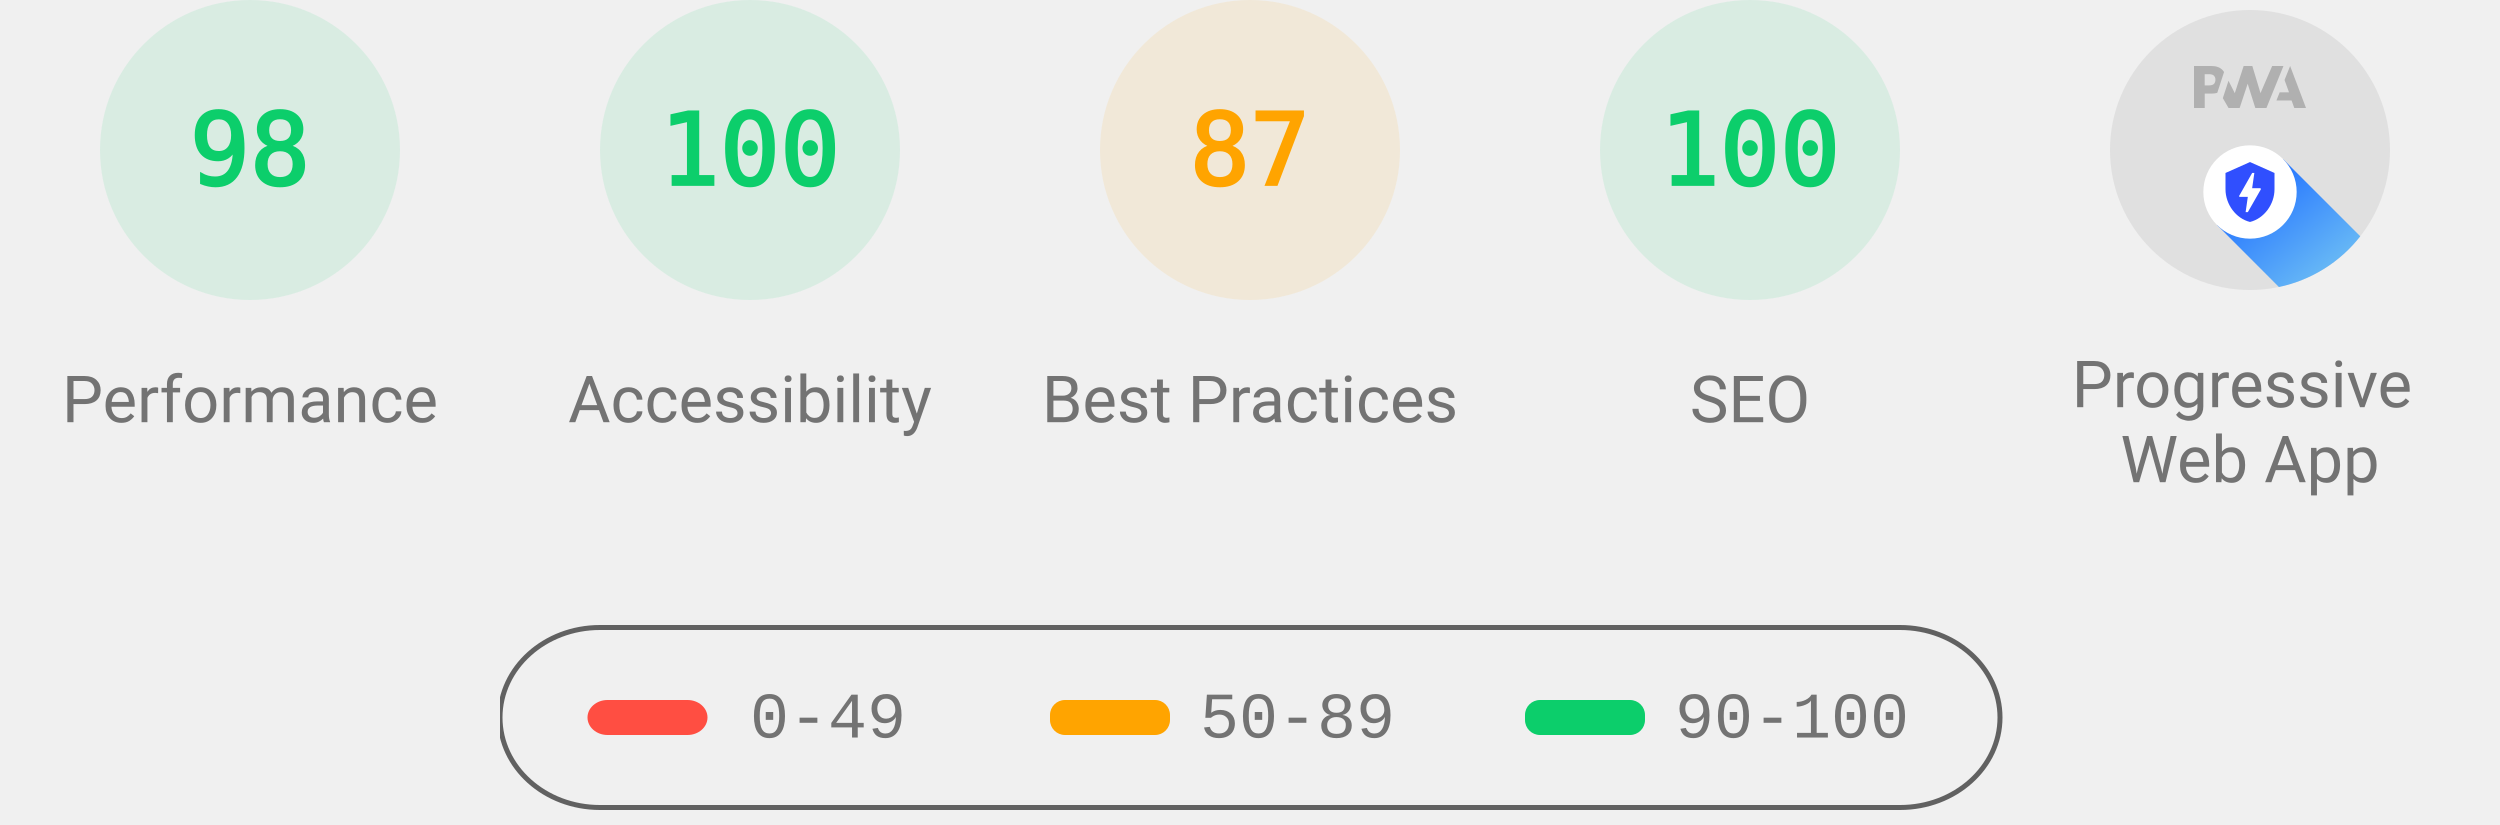
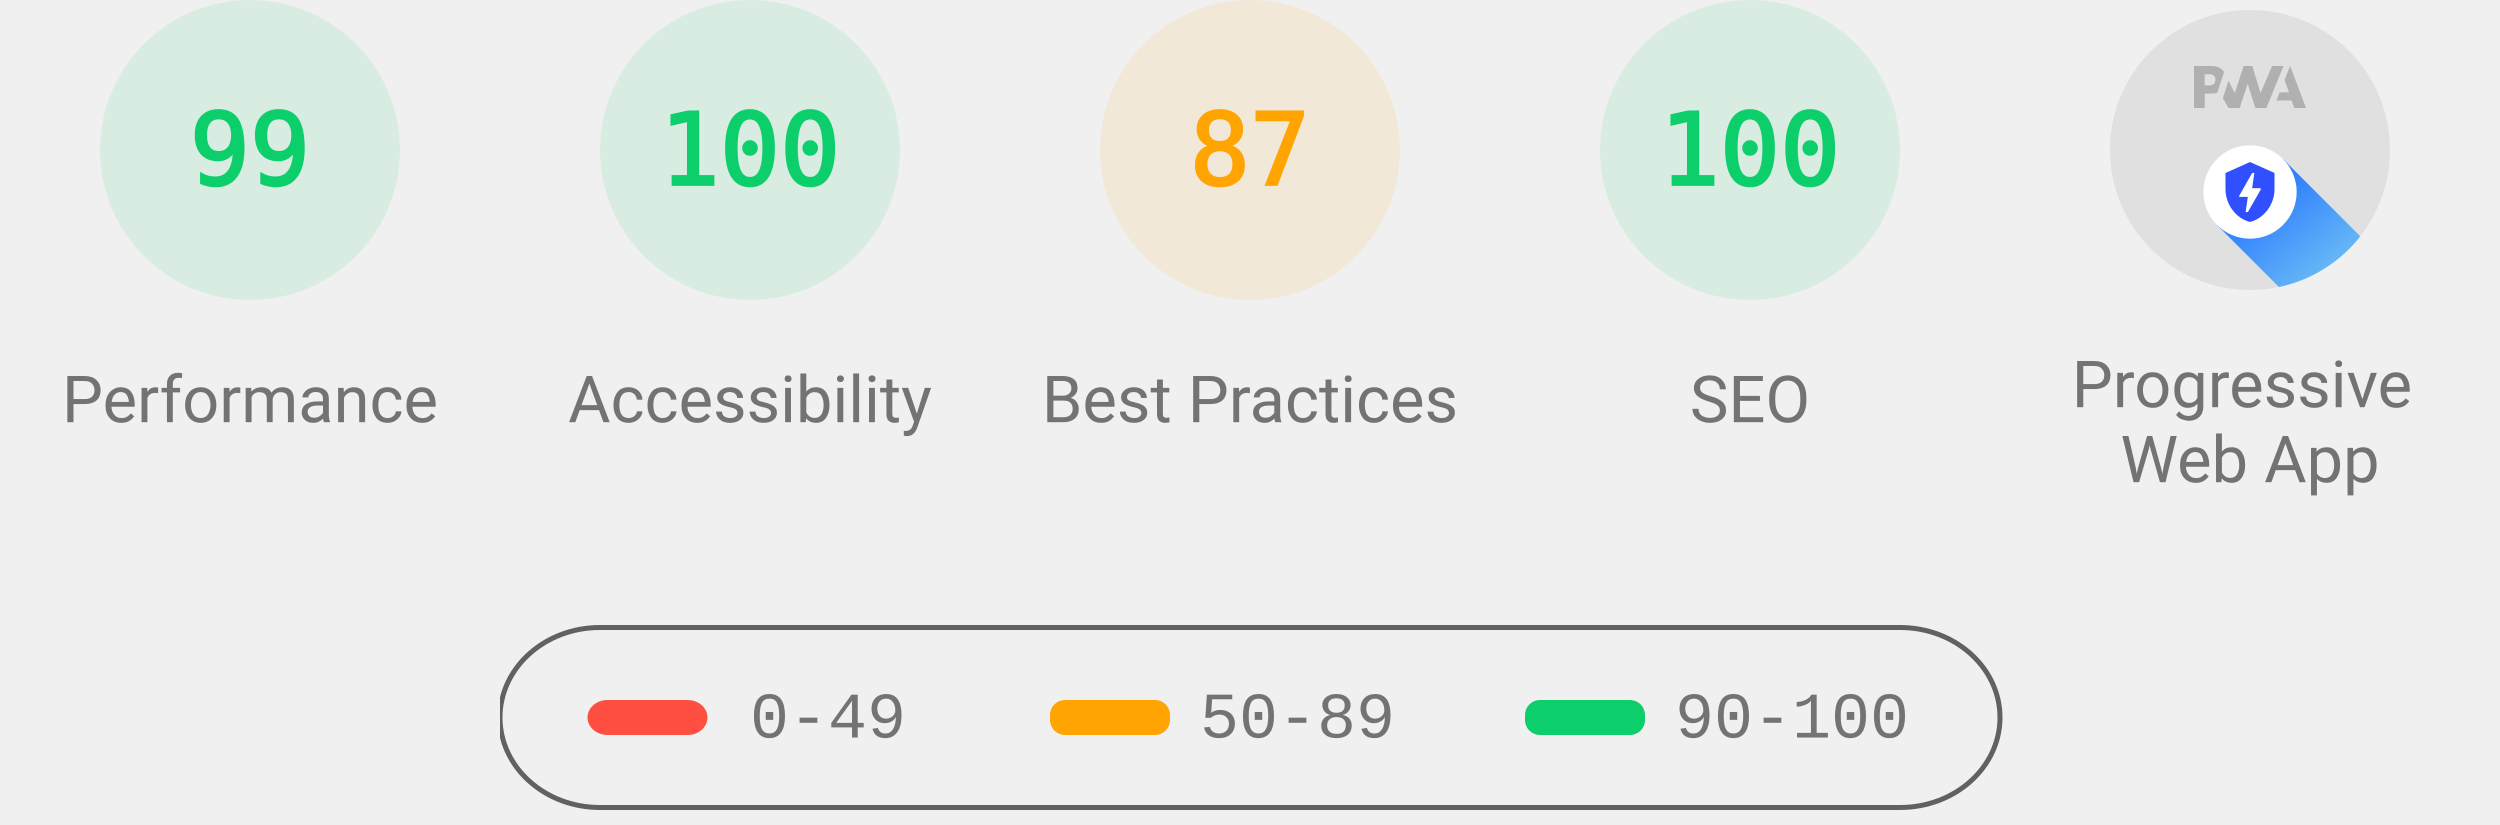
<svg xmlns="http://www.w3.org/2000/svg" class="theme--agnostic" fill="none" width="1000" height="330">
  <style>
			.gauge-base {
				opacity: 0.1
			}

			.gauge-arc {
				fill: none;
				animation-delay: 250ms;
				stroke-linecap: round;
				transform: rotate(-90deg);
				transform-origin: 100px 60px;
				animation: load-gauge 1s ease forwards
			}

			.guage-text {
				font-size: 40px;
				font-family: monospace;
				text-align: center
			}

			.guage-red {
				color: #ff4e42;
				fill: #ff4e42;
				stroke: #ff4e42
			}
			.guage-orange {
				color: #ffa400;
				fill: #ffa400;
				stroke: #ffa400
			}
			.guage-green {
				color: #0cce6b;
				fill: #0cce6b;
				stroke: #0cce6b
			}
			.theme--agnostic .guage-undefined {
				color: #5c5c5c;
				fill: #5c5c5c;
				stroke: #5c5c5c
			}
			.theme--light .guage-undefined {
				color: #1e1e1e;
				fill: #1e1e1e;
				stroke: #1e1e1e
			}
			.theme--dark .guage-undefined {
				color: #f5f5f5;
				fill: #f5f5f5;
				stroke: #f5f5f5
			}

			.guage-title {
				stroke: none;
				font-size: 26px;
				line-height: 26px;
				font-family: Roboto, Halvetica, Arial, sans-serif
			}
			.metric.guage-title {
				font-family: 'Courier New', Courier, monospace
			}
			.theme--agnostic .guage-title {
				color: #737373;
				fill: #737373
			}
			.theme--light .guage-title {
				color: #212121;
				fill: #212121
			}
			.theme--dark .guage-title {
				color: #f5f5f5;
				fill: #f5f5f5
			}

			@keyframes load-gauge {
				from {
					stroke-dasharray: 0 352.858
				}
			}
			.lh-gauge--pwa__disc {
				fill: #e0e0e0
			}
			.lh-gauge--pwa__logo {
				position: relative;
				fill: #b0b0b0
			}
			.lh-gauge--pwa__invisible {
				display: none
			}
			.lh-gauge--pwa__visible {
				display: inline
			}
			.guage-invisible {
				display: none
			}
			.lh-gauge--pwa__logo--primary-color {
				fill: #304ffe
			}
			.theme--agnostic .lh-gauge--pwa__logo--secondary-color {
				fill: #787878
			}
			.theme--light .lh-gauge--pwa__logo--secondary-color {
				fill: #3d3d3d
			}
			.theme--dark .lh-gauge--pwa__logo--secondary-color {
				fill: #d8b6b6
			}
			.theme--light #svg_2 {
				stroke: #00000022
			}
			.theme--agnostic #svg_2 {
				stroke: #616161
			}
			.theme--light #svg_2 {
				stroke: #00000022
			}
			.theme--dark #svg_2 {
				stroke: #f5f5f566
			}
		</style>
  <svg class="guage-div guage-perf guage-green" viewBox="0 0 200 200" width="200" height="200" x="0" y="0">
    <circle class="gauge-base" r="56" cx="100" cy="60" stroke-width="8" />
-     <circle class="gauge-arc guage-arc-1" r="56" cx="100" cy="60" stroke-width="8" style="stroke-dasharray: 344.821, 351.858;" />
-     <text class="guage-text" x="100px" y="60px" alignment-baseline="central" dominant-baseline="central" text-anchor="middle">98</text>
+     <circle class="gauge-arc guage-arc-1" r="56" cx="100" cy="60" stroke-width="8" style="stroke-dasharray: 348.339, 351.858;" />
+     <text class="guage-text" x="100px" y="60px" alignment-baseline="central" dominant-baseline="central" text-anchor="middle">99</text>
    <text class="guage-title" x="100px" y="160px" alignment-baseline="central" dominant-baseline="central" text-anchor="middle">Performance</text>
  </svg>
  <svg class="guage-div guage-acc guage-green" viewBox="0 0 200 200" width="200" height="200" x="200" y="0">
    <circle class="gauge-base" r="56" cx="100" cy="60" stroke-width="8" />
    <circle class="gauge-arc guage-arc-2" r="56" cx="100" cy="60" stroke-width="8" style="stroke-dasharray: 351.858, 351.858;" />
    <text class="guage-text" x="100px" y="60px" alignment-baseline="central" dominant-baseline="central" text-anchor="middle">100</text>
    <text class="guage-title" x="100px" y="160px" alignment-baseline="central" dominant-baseline="central" text-anchor="middle">Accessibility</text>
  </svg>
  <svg class="guage-div guage-best guage-orange" viewBox="0 0 200 200" width="200" height="200" x="400" y="0">
    <circle class="gauge-base" r="56" cx="100" cy="60" stroke-width="8" />
    <circle class="gauge-arc guage-arc-3" r="56" cx="100" cy="60" stroke-width="8" style="stroke-dasharray: 306.116, 351.858;" />
    <text class="guage-text" x="100px" y="60px" alignment-baseline="central" dominant-baseline="central" text-anchor="middle">87</text>
    <text class="guage-title" x="100px" y="160px" alignment-baseline="central" dominant-baseline="central" text-anchor="middle">Best Practices</text>
  </svg>
  <svg class="guage-div guage-seo guage-green" viewBox="0 0 200 200" width="200" height="200" x="600" y="0">
    <circle class="gauge-base" r="56" cx="100" cy="60" stroke-width="8" />
    <circle class="gauge-arc guage-arc-4" r="56" cx="100" cy="60" stroke-width="8" style="stroke-dasharray: 351.858, 351.858;" />
    <text class="guage-text" x="100px" y="60px" alignment-baseline="central" dominant-baseline="central" text-anchor="middle">100</text>
    <text class="guage-title" x="100px" y="160px" alignment-baseline="central" dominant-baseline="central" text-anchor="middle">SEO</text>
  </svg>
  <svg class="guage-div guage-pwa " viewBox="0 0 200 200" width="200" height="200" x="800" y="0">
    <svg viewBox="0 0 60 60" width="112" height="112" x="44" y="4">
      <defs>
        <linearGradient id="lh-gauge--pwa__check-circle__gradient-0" x1="50%" y1="0%" x2="50%" y2="100%">
          <stop stop-color="#00C852" offset="0%" />
          <stop stop-color="#009688" offset="100%" />
        </linearGradient>
        <linearGradient id="lh-gauge--pwa__installable__shadow-gradient-0" x1="76.056%" x2="24.111%" y1="82.995%" y2="24.735%">
          <stop stop-color="#A5D6A7" offset="0%" />
          <stop stop-color="#80CBC4" offset="100%" />
        </linearGradient>
        <linearGradient id="lh-gauge--pwa__fast-reliable__shadow-gradient-0" x1="76.056%" y1="82.995%" x2="25.678%" y2="26.493%">
          <stop stop-color="#64B5F6" offset="0%" />
          <stop stop-color="#2979FF" offset="100%" />
        </linearGradient>
        <g id="lh-gauge--pwa__fast-reliable-badge-0">
          <circle fill="#FFFFFF" cx="10" cy="10" r="10" />
          <path fill="#304FFE" d="M10 3.58l5.25 2.34v3.5c0 3.23-2.24 6.26-5.25 7-3.01-.74-5.25-3.77-5.25-7v-3.5L10 3.58zm-.47 10.74l2.76-4.83.03-.07c.04-.08 0-.24-.22-.24h-1.64l.47-3.26h-.47l-2.7 4.77c-.02.01.05-.1-.04.05-.09.16-.1.31.18.31h1.63l-.47 3.27h.47z" />
        </g>
        <g id="lh-gauge--pwa__installable-badge-0">
          <circle fill="#FFFFFF" cx="10" cy="10" r="10" />
          <path fill="#009688" d="M10 4.167A5.835 5.835 0 0 0 4.167 10 5.835 5.835 0 0 0 10 15.833 5.835 5.835 0 0 0 15.833 10 5.835 5.835 0 0 0 10 4.167zm2.917 6.416h-2.334v2.334H9.417v-2.334H7.083V9.417h2.334V7.083h1.166v2.334h2.334v1.166z" />
        </g>
      </defs>
      <g stroke="none" fill-rule="nonzero">
        <circle class="lh-gauge--pwa__disc" cx="30" cy="30" r="30" />
        <g class="lh-gauge--pwa__logo">
          <path d="M35.66 19.39l.7-1.75h2L37.4 15 38.6 12l3.4 9h-2.51l-.58-1.61z" />
          <path d="M33.52 21l3.65-9h-2.42l-2.5 5.82L30.5 12h-1.86l-1.9 5.82-1.35-2.65-1.21 3.72L25.4 21h2.38l1.72-5.2 1.64 5.2z" />
          <path fill-rule="nonzero" d="M20.3 17.91h1.48c.45 0 .85-.05 1.2-.15l.39-1.18 1.07-3.3a2.64 2.64 0 0 0-.28-.37c-.55-.6-1.36-.91-2.42-.91H18v9h2.3V17.9zm1.96-3.84c.22.22.33.5.33.87 0 .36-.1.65-.29.87-.2.23-.59.35-1.15.35h-.86v-2.41h.87c.52 0 .89.1 1.1.32z" />
        </g>
        <rect class="lh-gauge--pwa__component lh-gauge--pwa__na-line lh-gauge--pwa__invisible" fill="#FFFFFF" x="20" y="32" width="20" height="4" rx="2" />
        <g class="lh-gauge--pwa__component lh-gauge--pwa__fast-reliable-badge lh-gauge--pwa__visible" transform="translate(20, 29)">
          <path fill="url(#lh-gauge--pwa__fast-reliable__shadow-gradient-0)" d="M33.63 19.49A30 30 0 0 1 16.2 30.36L3 17.14 17.14 3l16.49 16.49z" />
          <use href="#lh-gauge--pwa__fast-reliable-badge-0" />
        </g>
        <g class="lh-gauge--pwa__component lh-gauge--pwa__installable-badge lh-gauge--pwa__invisible" transform="translate(20, 29)">
          <path fill="url(#lh-gauge--pwa__installable__shadow-gradient-0)" d="M33.629 19.487c-4.272 5.453-10.391 9.39-17.415 10.869L3 17.142 17.142 3 33.63 19.487z" />
          <use href="#lh-gauge--pwa__installable-badge-0" />
        </g>
        <g class="lh-gauge--pwa__component lh-gauge--pwa__fast-reliable-installable-badges lh-gauge--pwa__invisible">
          <g transform="translate(8, 29)">
            <path fill="url(#lh-gauge--pwa__fast-reliable__shadow-gradient-0)" d="M16.321 30.463L3 17.143 17.142 3l22.365 22.365A29.864 29.864 0 0 1 22 31c-1.942 0-3.84-.184-5.679-.537z" />
            <use href="#lh-gauge--pwa__fast-reliable-badge-0" />
          </g>
          <g transform="translate(32, 29)">
            <path fill="url(#lh-gauge--pwa__installable__shadow-gradient-0)" d="M25.982 11.84a30.107 30.107 0 0 1-13.08 15.203L3 17.143 17.142 3l8.84 8.84z" />
            <use href="#lh-gauge--pwa__installable-badge-0" />
          </g>
        </g>
        <g class="lh-gauge--pwa__component lh-gauge--pwa__check-circle lh-gauge--pwa__invisible" transform="translate(18, 28)">
          <circle fill="#FFFFFF" cx="12" cy="12" r="12" />
          <path fill="url(#lh-gauge--pwa__check-circle__gradient-0)" d="M12 2a10 10 0 1 0 0 20 10 10 0 0 0 0-20zm-2 15l-5-5 1.41-1.41L10 14.17l7.59-7.59L19 8l-9 9z" />
        </g>
      </g>
    </svg>
    <text class="guage-title" y="160px" alignment-baseline="central" dominant-baseline="central" text-anchor="middle">
      <tspan x="100px" dy="-6px">Progressive</tspan>
      <tspan x="100px" dy="30px">Web App</tspan>
    </text>
  </svg>
  <svg width="604" height="76" x="200" y="250">
    <g>
      <rect fill="none" id="canvas_background" height="80" width="604" y="-1" x="-1" />
      <g display="none" overflow="visible" y="0" x="0" height="100%" width="100%" id="canvasGrid">
        <rect fill="url(#gridpattern)" stroke-width="0" y="0" x="0" height="100%" width="100%" />
      </g>
    </g>
    <g>
      <rect fill-opacity="0" stroke-width="2" rx="40" id="svg_2" height="72" width="600" y="1" x="0" fill="#000000" />
      <rect stroke="#000" rx="8" id="svg_3" height="14" width="48" y="30" x="35" stroke-opacity="null" stroke-width="0" fill="#ff4e42" />
      <rect stroke="#000" rx="6" id="svg_4" height="14" width="48" y="30" x="220" stroke-opacity="null" stroke-width="0" fill="#ffa400" />
      <rect stroke="#000" rx="6" id="svg_5" height="14" width="48" y="30" x="410" stroke-opacity="null" stroke-width="0" fill="#0cce6b" />
      <text class="metric guage-title" xml:space="preserve" text-anchor="start" font-size="26" id="svg_6" y="45" x="100" stroke-opacity="null" stroke-width="0" stroke="#000">0-49</text>
      <text class="metric guage-title" xml:space="preserve" text-anchor="start" font-size="26" id="svg_7" y="45" x="280" stroke-opacity="null" stroke-width="0" stroke="#000">50-89</text>
      <text class="metric guage-title" xml:space="preserve" text-anchor="start" font-size="26" id="svg_8" y="45" x="470" stroke-opacity="null" stroke-width="0" stroke="#000">90-100</text>
    </g>
  </svg>
</svg>
